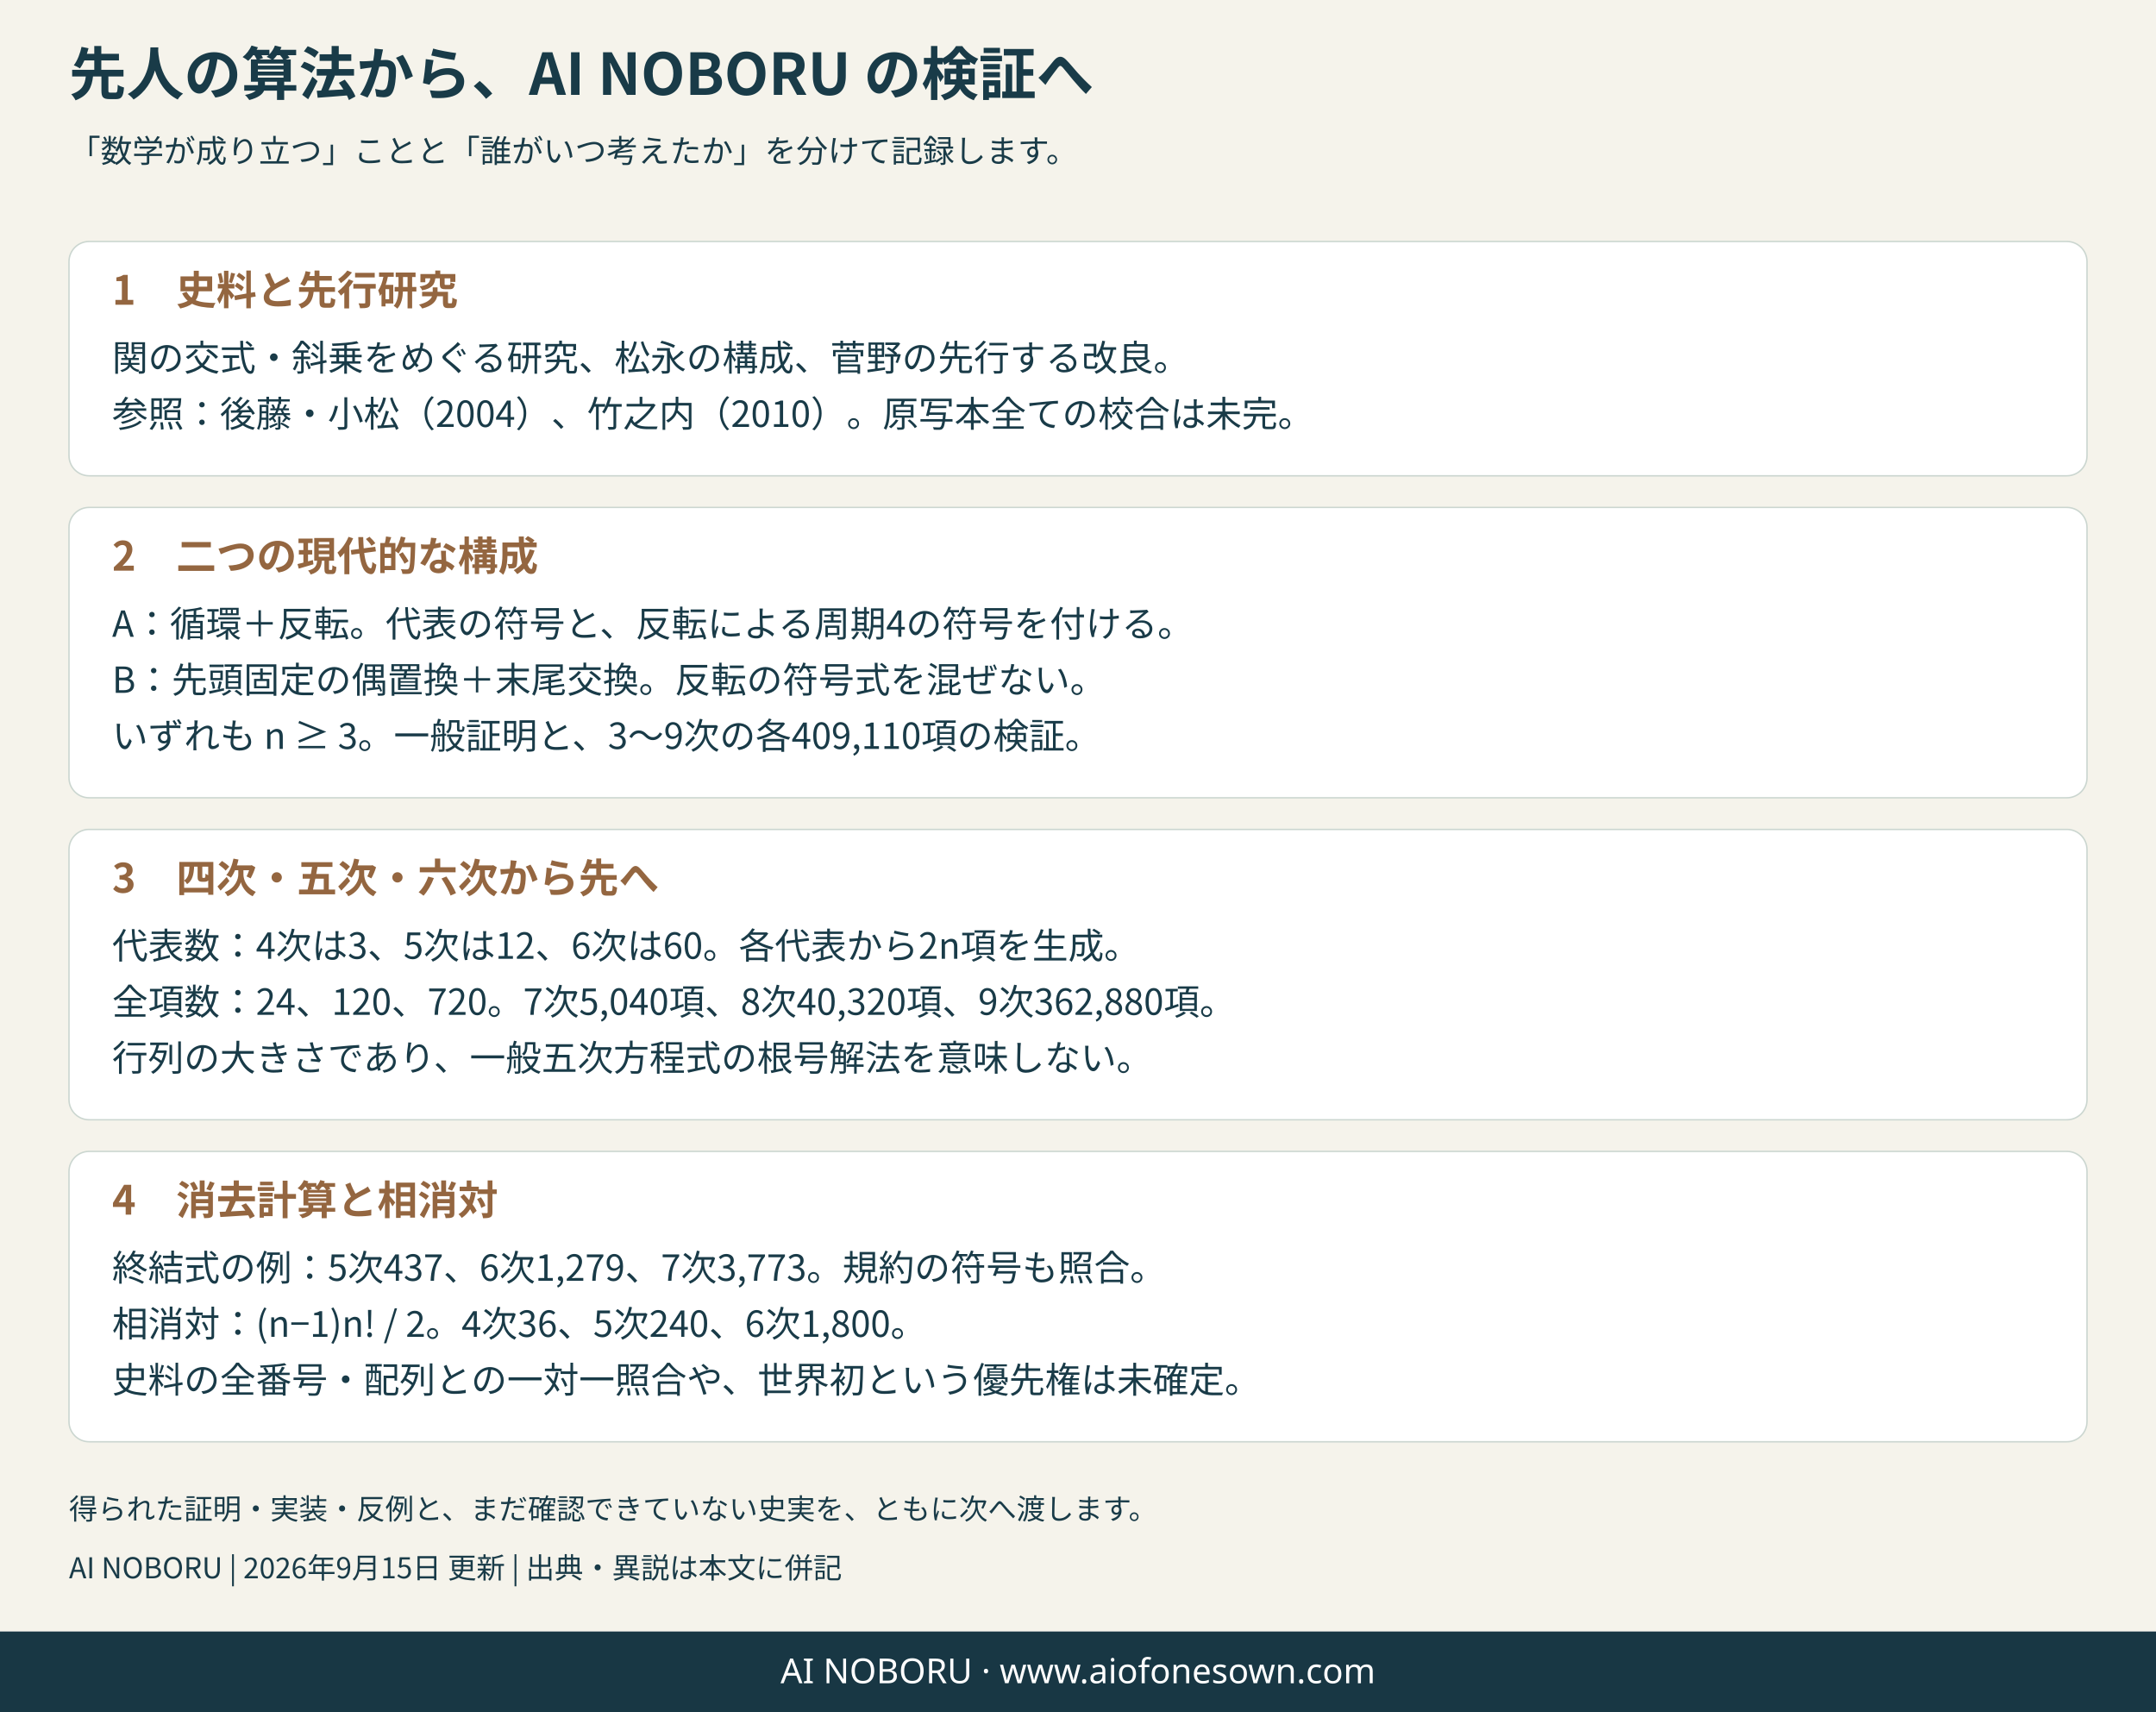
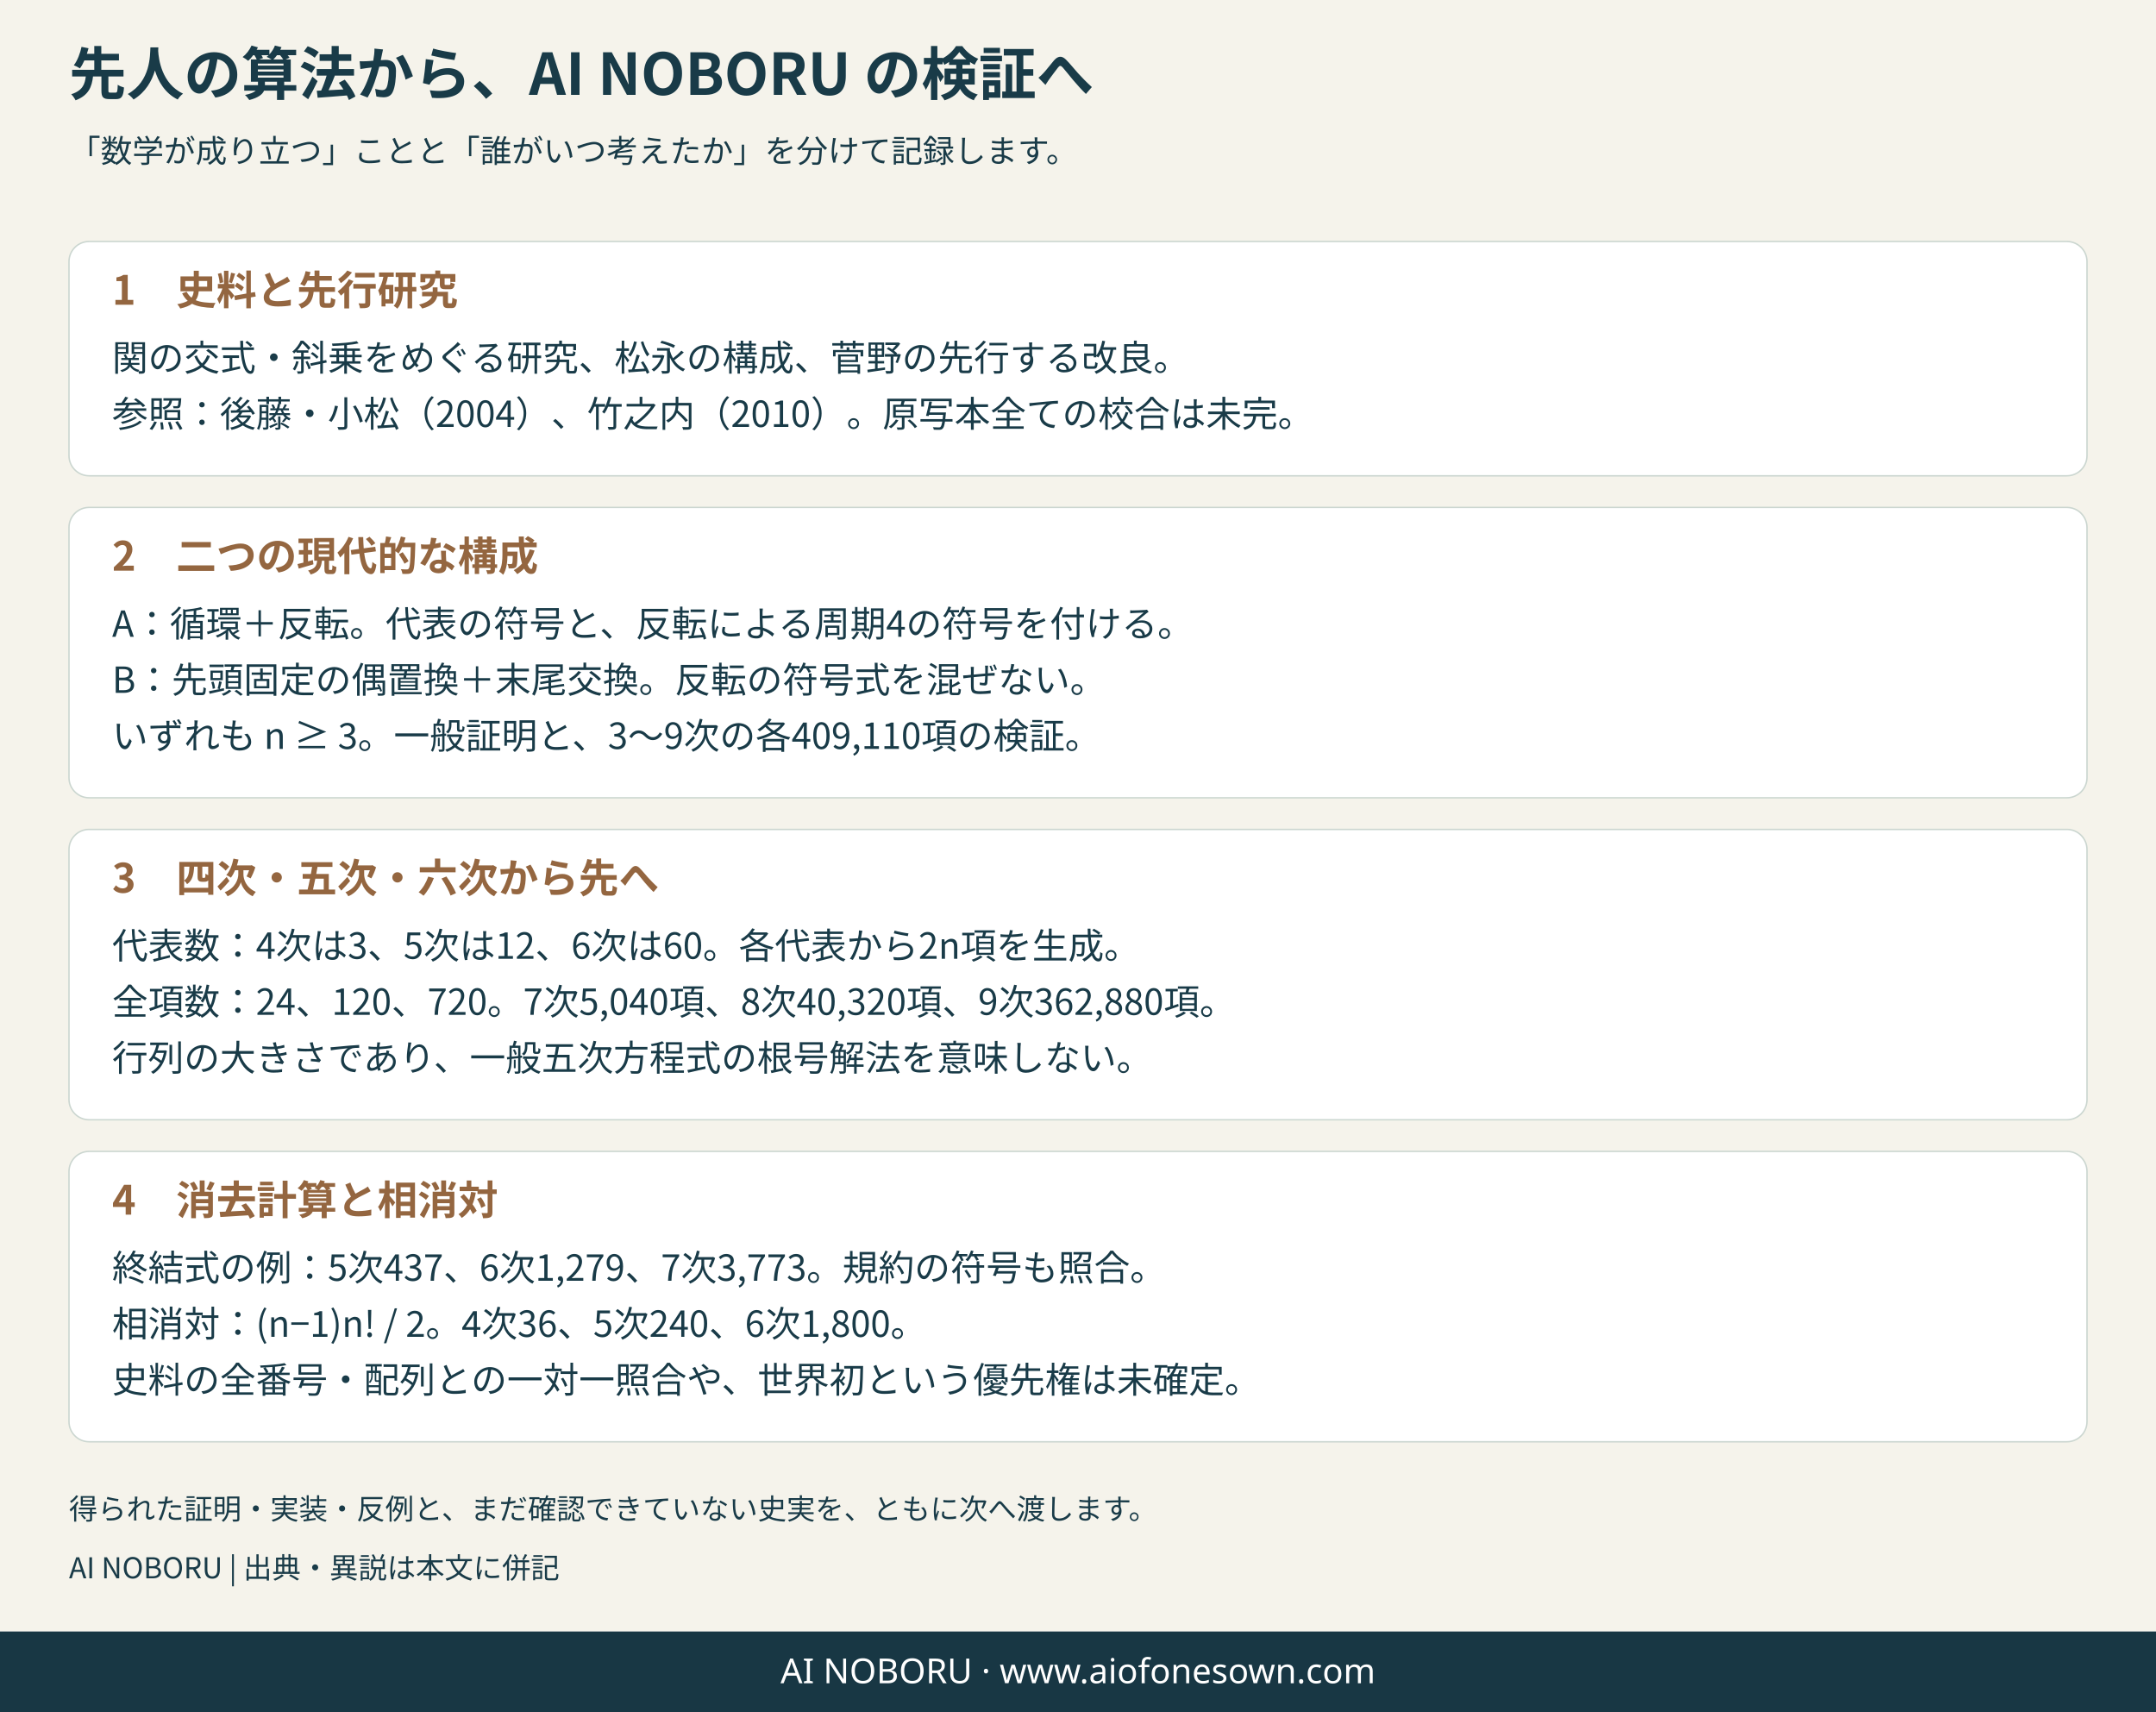
<svg xmlns="http://www.w3.org/2000/svg" width="1500" height="1191" viewBox="0 0 1500 1191" role="img" aria-labelledby="title desc">
  <rect width="1500" height="1135" fill="#f5f3eb" />
  <g font-family="Noto Sans CJK JP, Noto Sans JP, sans-serif">
    <text x="48" y="66" font-size="40" fill="#193b48" font-weight="600">先人の算法から、AI NOBORU の検証へ</text>
    <text x="48" y="113" font-size="22" fill="#193b48" font-weight="400">「数学が成り立つ」ことと「誰がいつ考えたか」を分けて記録します。</text>
    <rect x="48" y="168" width="1404" height="163" rx="14" fill="#fff" stroke="#cbd6d0" />
    <text x="78" y="212" font-size="28" fill="#946640" font-weight="600">1　史料と先行研究</text>
    <text x="78" y="258" font-size="25" fill="#193b48" font-weight="400">関の交式・斜乗をめぐる研究、松永の構成、菅野の先行する改良。</text>
    <text x="78" y="297" font-size="25" fill="#193b48" font-weight="400">参照：後藤・小松（2004）、竹之内（2010）。原写本全ての校合は未完。</text>
    <rect x="48" y="353" width="1404" height="202" rx="14" fill="#fff" stroke="#cbd6d0" />
    <text x="78" y="397" font-size="28" fill="#946640" font-weight="600">2　二つの現代的な構成</text>
    <text x="78" y="443" font-size="25" fill="#193b48" font-weight="400">A：循環＋反転。代表の符号と、反転による周期4の符号を付ける。</text>
    <text x="78" y="482" font-size="25" fill="#193b48" font-weight="400">B：先頭固定の偶置換＋末尾交換。反転の符号式を混ぜない。</text>
    <text x="78" y="521" font-size="25" fill="#193b48" font-weight="400">いずれも n ≥ 3。一般証明と、3〜9次の各409,110項の検証。</text>
    <rect x="48" y="577" width="1404" height="202" rx="14" fill="#fff" stroke="#cbd6d0" />
    <text x="78" y="621" font-size="28" fill="#946640" font-weight="600">3　四次・五次・六次から先へ</text>
    <text x="78" y="667" font-size="25" fill="#193b48" font-weight="400">代表数：4次は3、5次は12、6次は60。各代表から2n項を生成。</text>
    <text x="78" y="706" font-size="25" fill="#193b48" font-weight="400">全項数：24、120、720。7次5,040項、8次40,320項、9次362,880項。</text>
    <text x="78" y="745" font-size="25" fill="#193b48" font-weight="400">行列の大きさであり、一般五次方程式の根号解法を意味しない。</text>
    <rect x="48" y="801" width="1404" height="202" rx="14" fill="#fff" stroke="#cbd6d0" />
    <text x="78" y="845" font-size="28" fill="#946640" font-weight="600">4　消去計算と相消対</text>
    <text x="78" y="891" font-size="25" fill="#193b48" font-weight="400">終結式の例：5次437、6次1,279、7次3,773。規約の符号も照合。</text>
    <text x="78" y="930" font-size="25" fill="#193b48" font-weight="400">相消対：(n−1)n! / 2。4次36、5次240、6次1,800。</text>
    <text x="78" y="969" font-size="25" fill="#193b48" font-weight="400">史料の全番号・配列との一対一照合や、世界初という優先権は未確定。</text>
    <text x="48" y="1057" font-size="20" fill="#193b48" font-weight="400">得られた証明・実装・反例と、まだ確認できていない史実を、ともに次へ渡します。</text>
-     <text x="48" y="1098" font-size="20" fill="#193b48" font-weight="400">AI NOBORU  |  2026年9月15日 更新  |  出典・異説は本文に併記</text>
+     <text x="48" y="1098" font-size="20" fill="#193b48" font-weight="400">AI NOBORU  |  出典・異説は本文に併記</text>
  </g>
  <g data-ainoboru-attribution="true">
    <rect x="0" y="1135" width="1500" height="56" fill="#183744" />
    <a href="https://www.aiofonesown.com/">
      <text x="750.0" y="1171" text-anchor="middle" fill="white" font-family="sans-serif" font-size="24">AI NOBORU · www.aiofonesown.com</text>
    </a>
  </g>
</svg>
